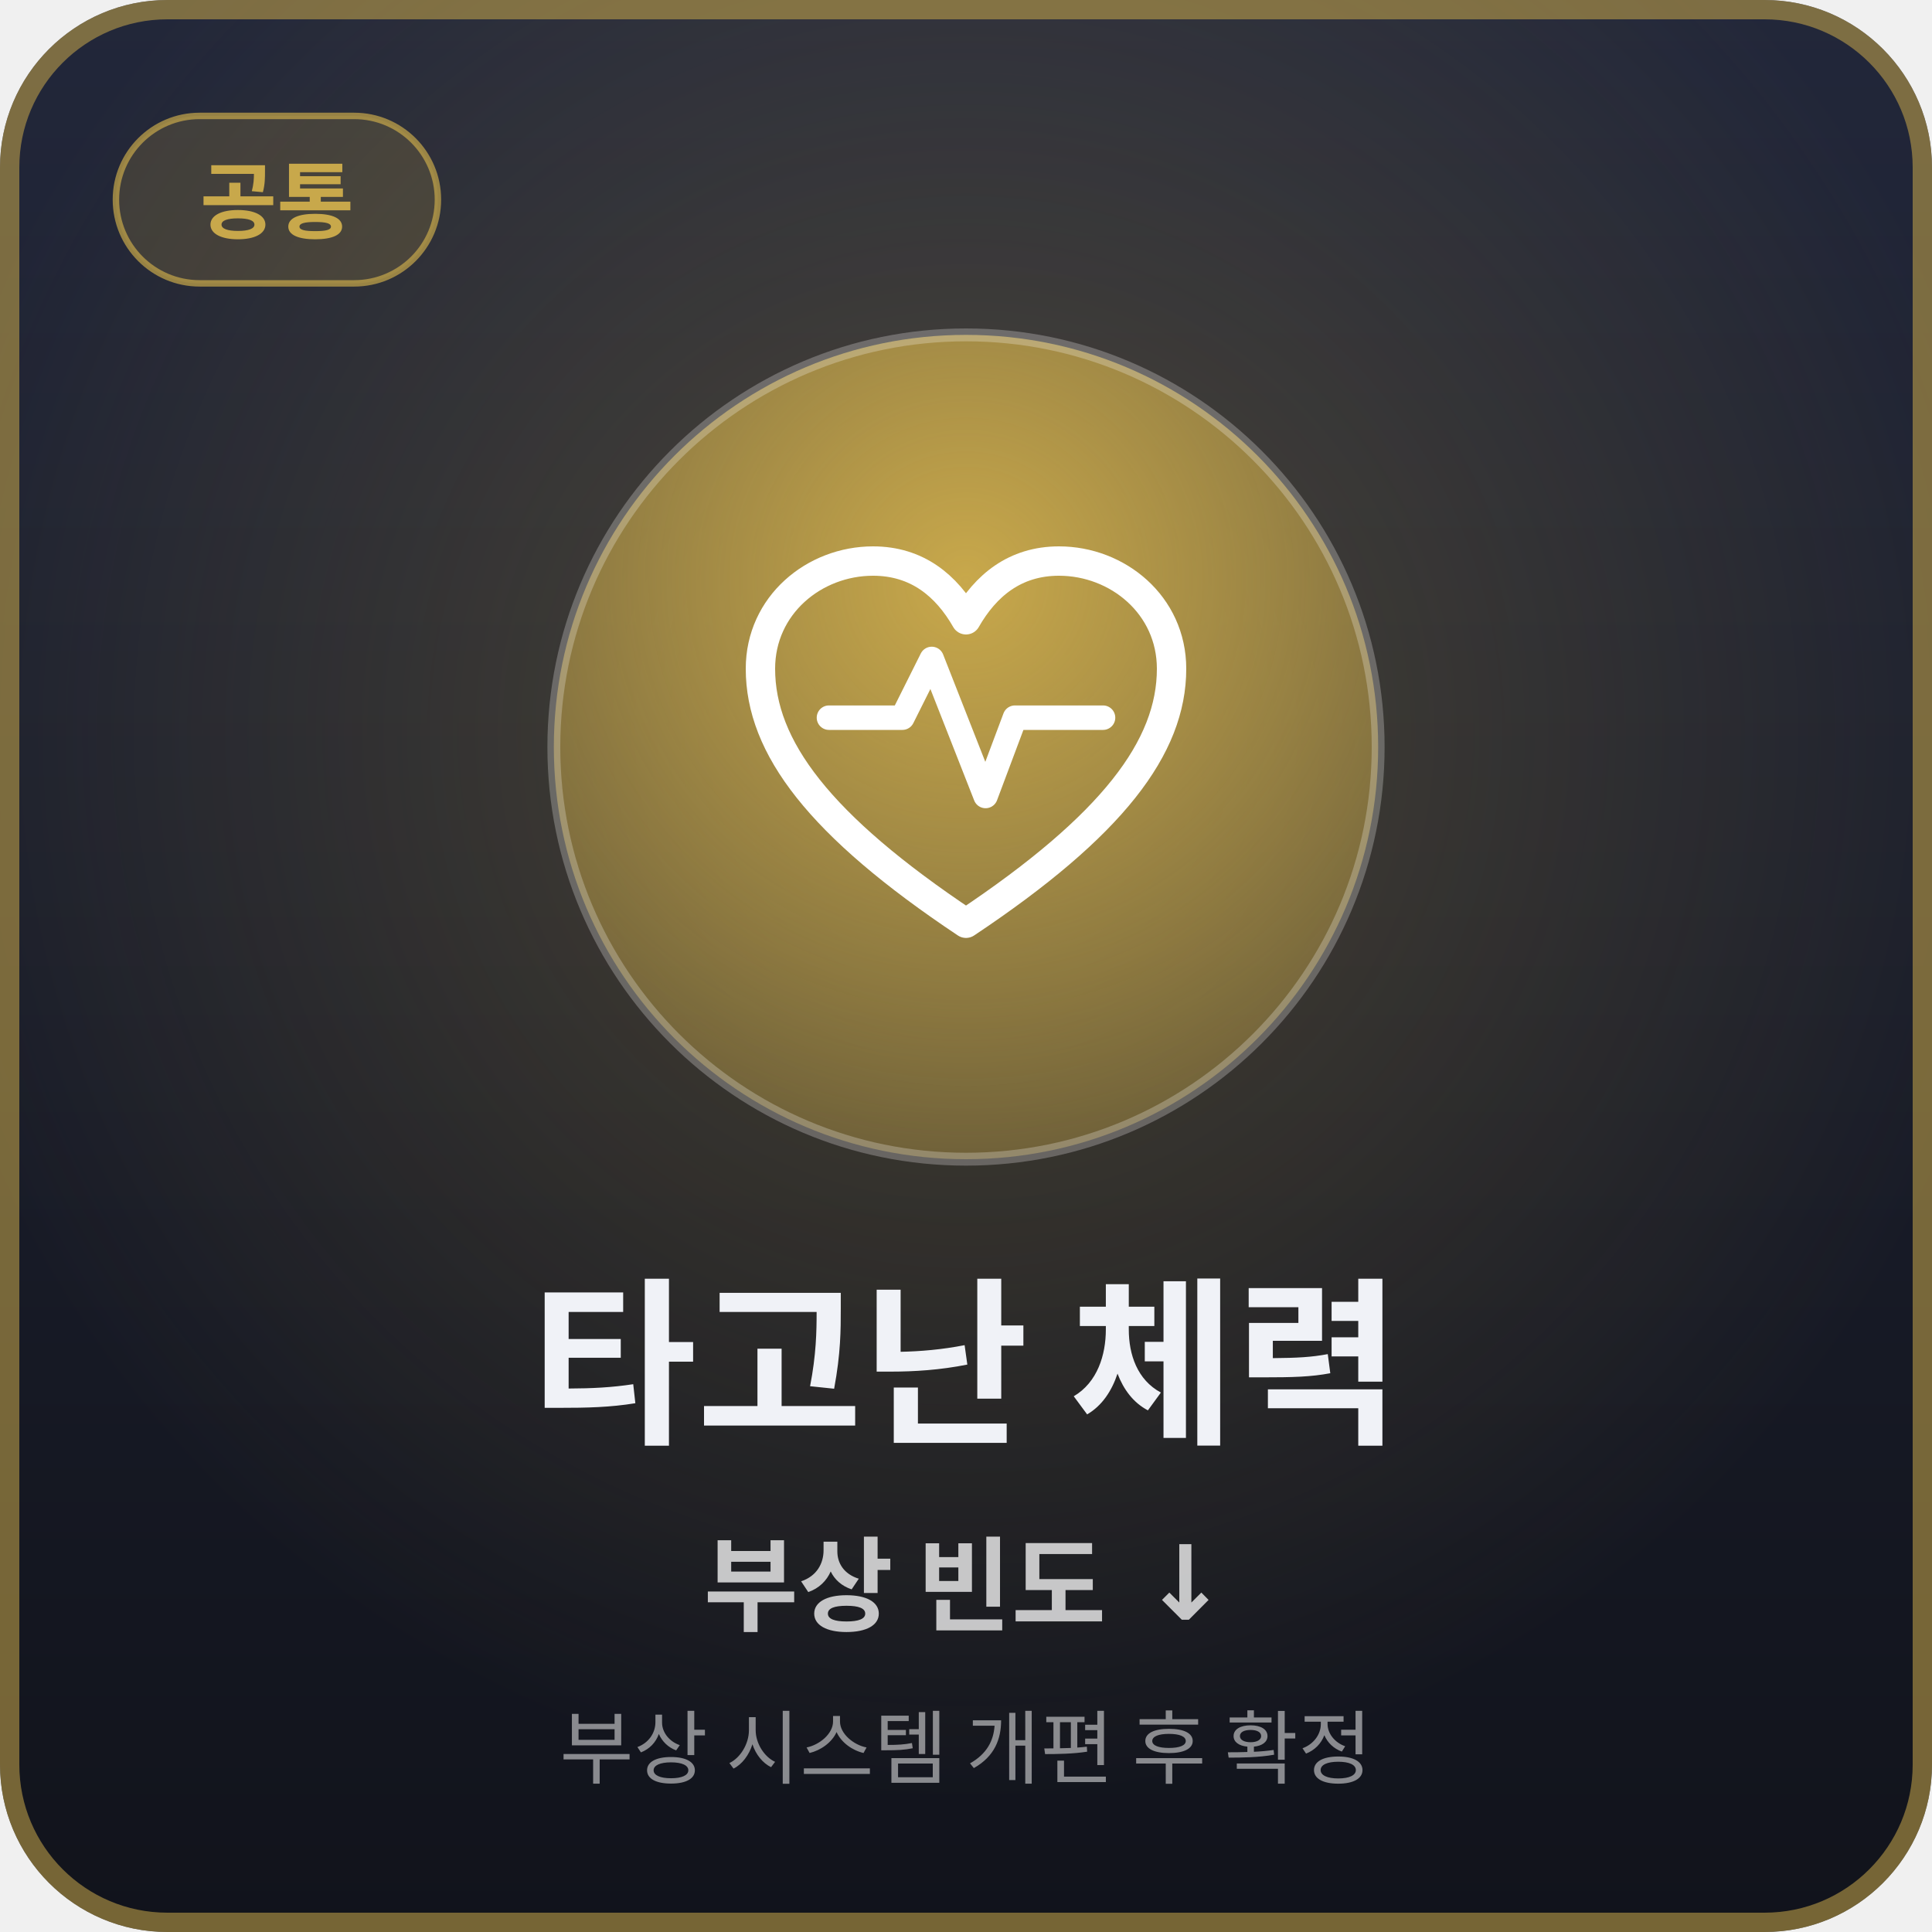
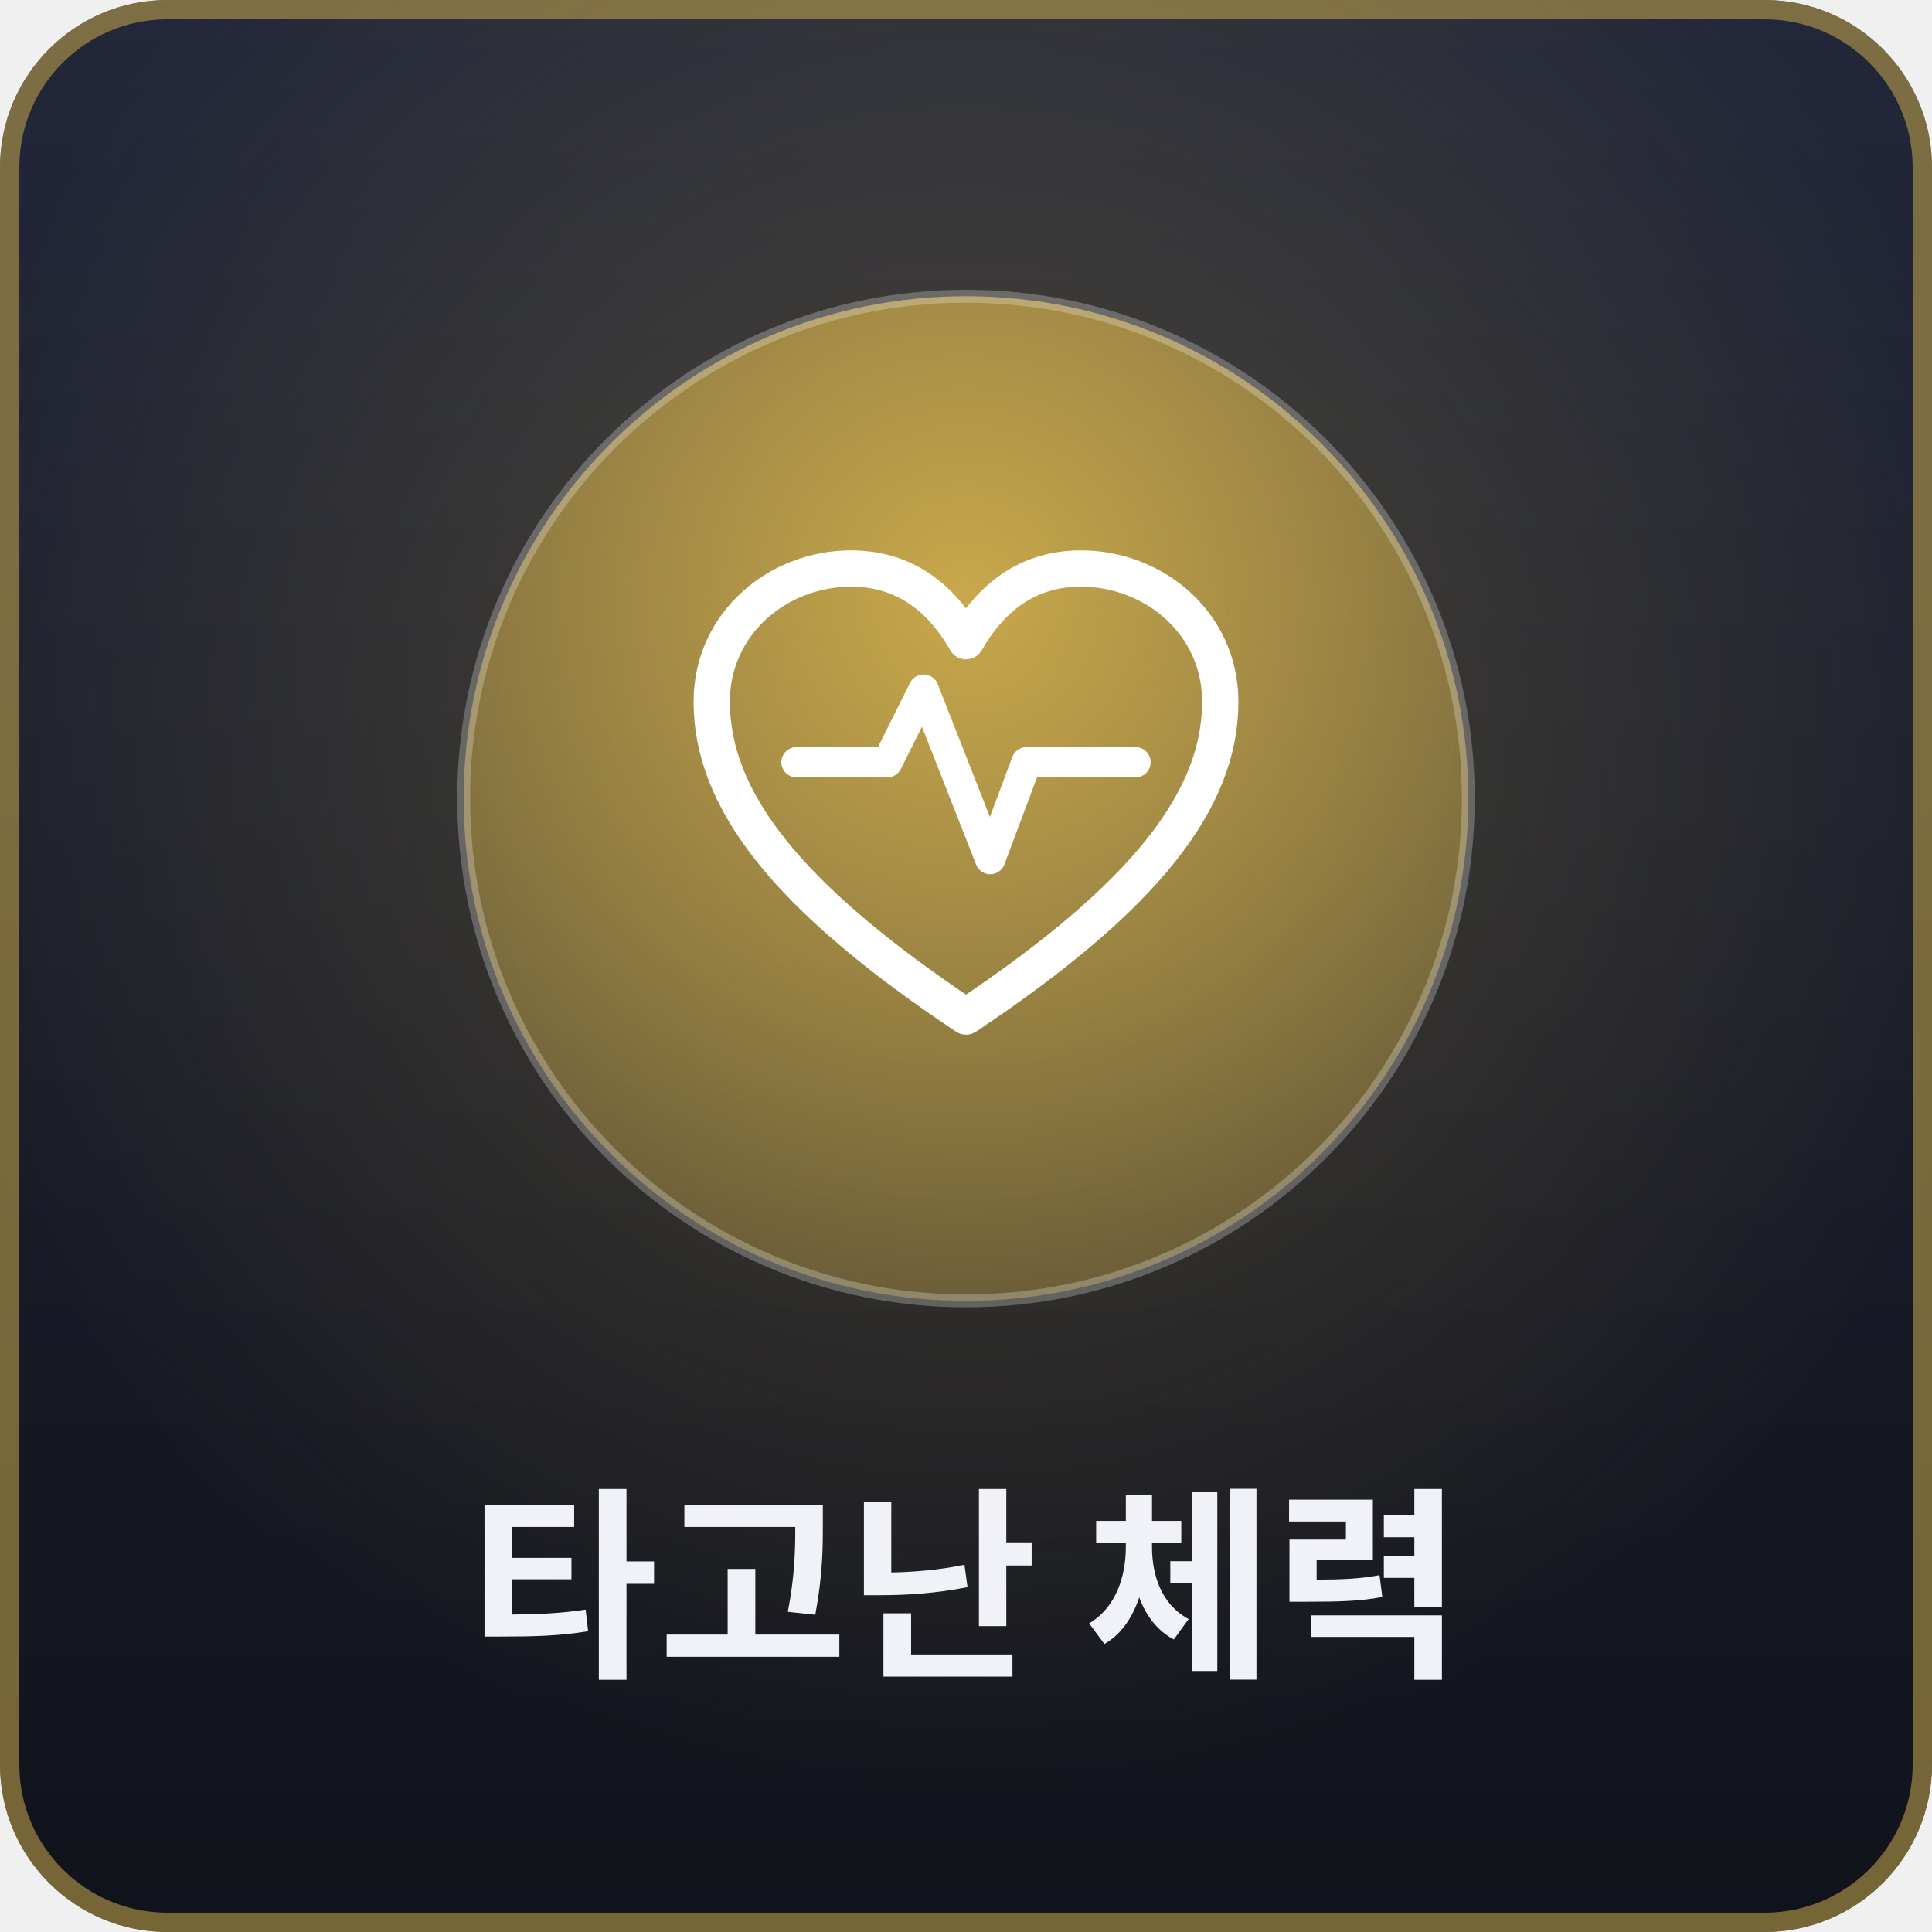
<svg xmlns="http://www.w3.org/2000/svg" viewBox="0 0 300 300" width="300" height="300">
  <defs>
    <linearGradient id="bg" x1="0" y1="0" x2="0" y2="1">
      <stop offset="0" stop-color="#22273A" />
      <stop offset="1" stop-color="#11131B" />
    </linearGradient>
    <radialGradient id="glow" cx=".5" cy=".38" r=".55">
      <stop offset="0" stop-color="#C8A84B" stop-opacity=".28" />
      <stop offset="1" stop-color="#C8A84B" stop-opacity="0" />
    </radialGradient>
    <radialGradient id="badge" cx=".5" cy=".3" r=".75">
      <stop offset="0" stop-color="#C8A84B" />
      <stop offset="1" stop-color="#C8A84B" stop-opacity=".35" />
    </radialGradient>
  </defs>
  <rect width="300" height="300" rx="26" fill="url(#bg)" />
  <rect width="300" height="300" rx="26" fill="url(#glow)" />
  <rect x="1.5" y="1.5" width="297" height="297" rx="24.5" fill="none" stroke="#C8A84B" stroke-opacity=".55" stroke-width="3" />
-   <rect x="18" y="18" width="50" height="26" rx="13" fill="#C8A84B" fill-opacity=".18" stroke="#C8A84B" stroke-opacity=".7" />
-   <text x="43" y="36" text-anchor="middle" font-family="Pretendard, 'Noto Sans KR', 'Apple SD Gothic Neo', 'Malgun Gothic', sans-serif" font-size="13" font-weight="700" fill="#C8A84B">공통</text>
-   <circle cx="150" cy="116" r="64" fill="url(#badge)" />
-   <circle cx="150" cy="116" r="64" fill="none" stroke="#fff" stroke-opacity=".25" stroke-width="2" />
-   <g transform="translate(112 78) scale(.76)" fill="none" stroke="#fff" stroke-width="6" stroke-linecap="round" stroke-linejoin="round">
+   <circle cx="150" cy="124" r="78" fill="url(#badge)" />
+   <circle cx="150" cy="124" r="78" fill="none" stroke="#fff" stroke-opacity=".25" stroke-width="2" />
+   <g transform="translate(103 77) scale(.94)" fill="none" stroke="#fff" stroke-width="6" stroke-linecap="round" stroke-linejoin="round">
    <path d="M50,86 C20,66 8,50 8,34 C8,21 19,12 31,12 C40,12 46,17 50,24 C54,17 60,12 69,12 C81,12 92,21 92,34 C92,50 80,66 50,86 Z" />
    <path d="M22,44 H37 L43,32 L54,60 L60,44 H78" stroke-width="5" />
  </g>
-   <text x="150" y="222" text-anchor="middle" font-family="Pretendard, 'Noto Sans KR', 'Apple SD Gothic Neo', 'Malgun Gothic', sans-serif" font-size="28" font-weight="800" fill="#F0F2F7">타고난 체력</text>
-   <text x="150" y="252" text-anchor="middle" font-family="Pretendard, 'Noto Sans KR', 'Apple SD Gothic Neo', 'Malgun Gothic', sans-serif" font-size="16" font-weight="600" fill="#fff" fill-opacity=".75">부상 빈도 ↓</text>
-   <text x="150" y="276" text-anchor="middle" font-family="Pretendard, 'Noto Sans KR', 'Apple SD Gothic Neo', 'Malgun Gothic', sans-serif" font-size="12.5" fill="#fff" fill-opacity=".5">부상 시스템 개편 후 확정</text>
+   <text x="150" y="258" text-anchor="middle" font-family="Pretendard, 'Noto Sans KR', 'Apple SD Gothic Neo', 'Malgun Gothic', sans-serif" font-size="32" font-weight="800" fill="#F0F2F7">타고난 체력</text>
</svg>
